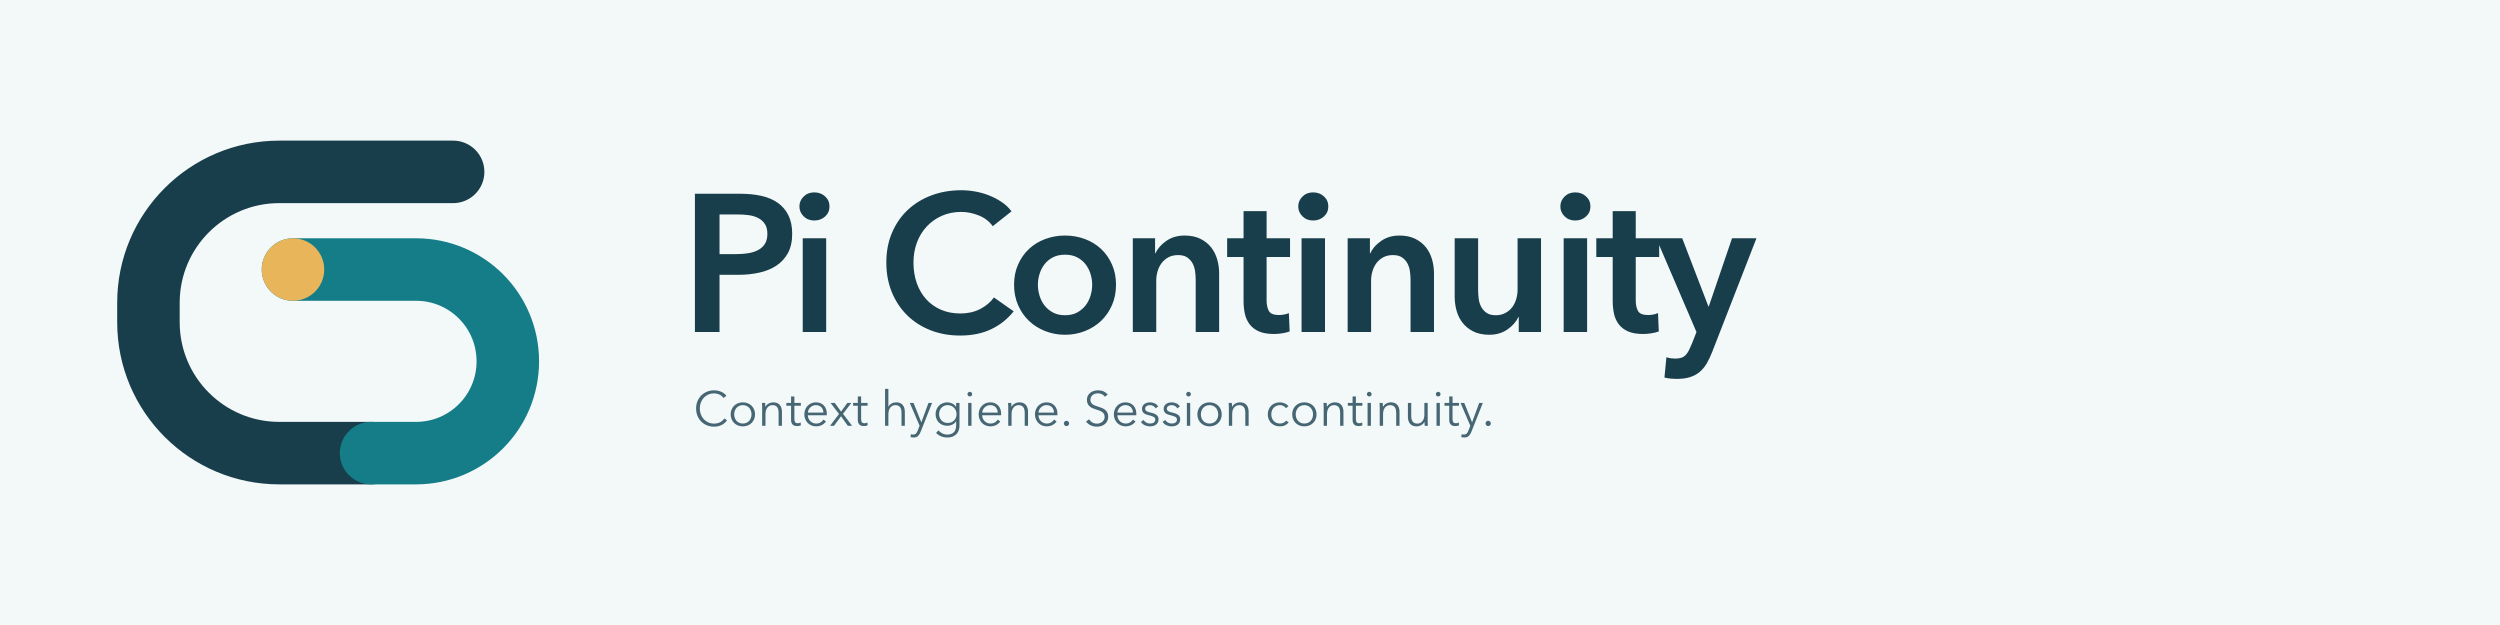
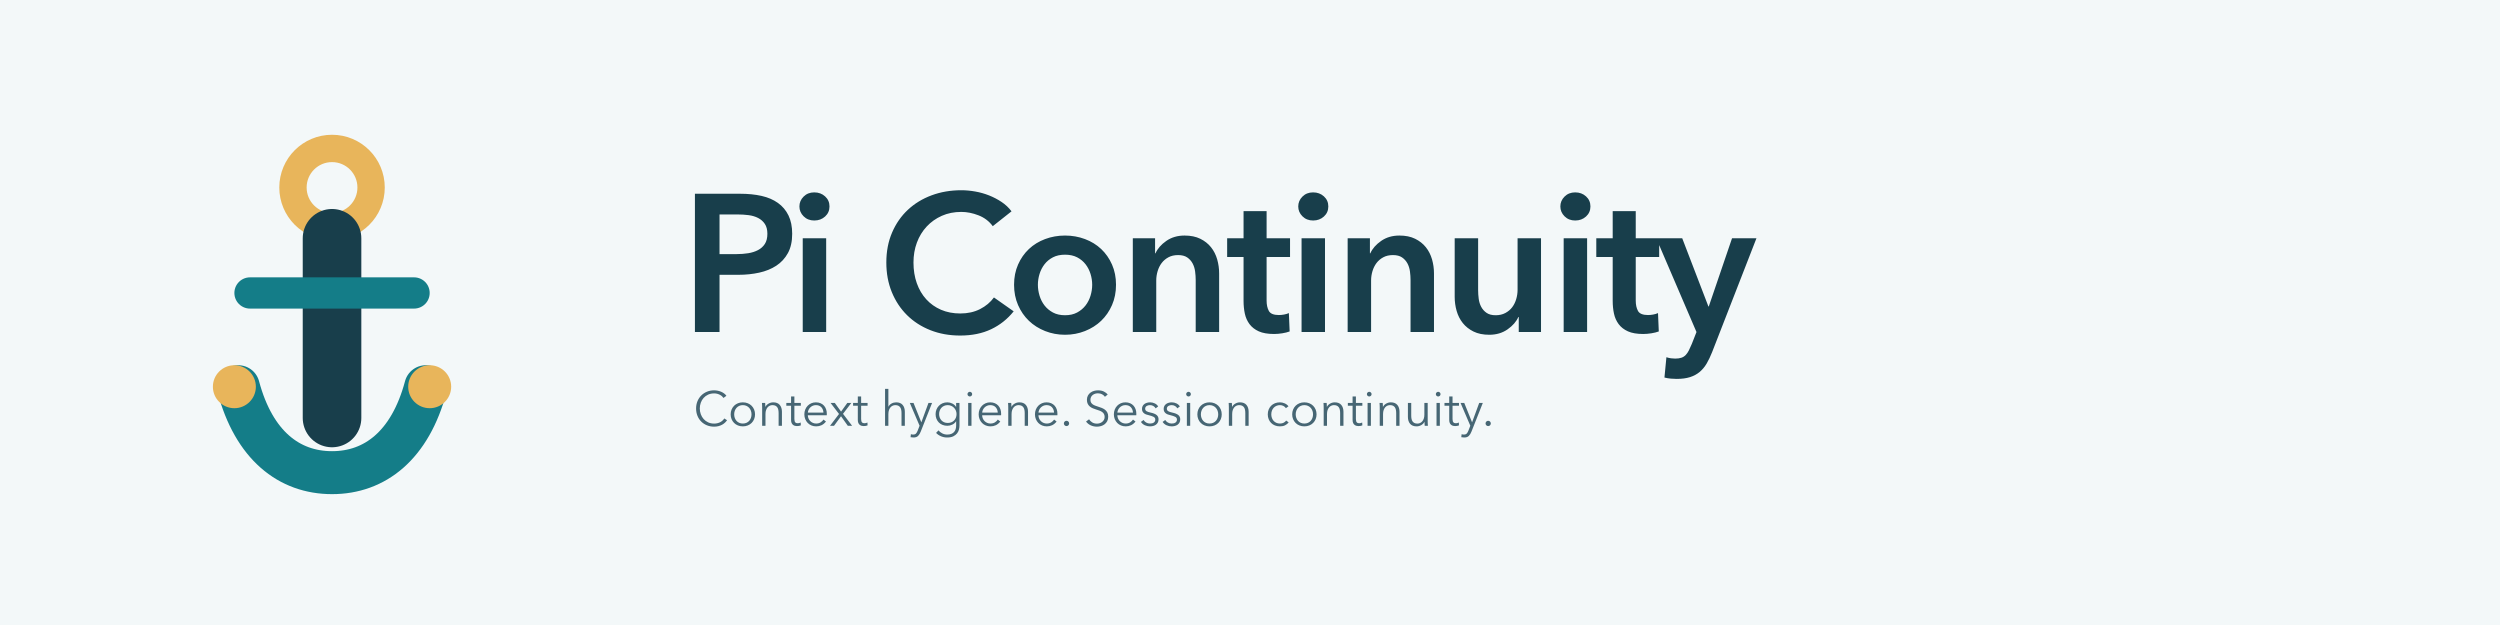
<svg xmlns="http://www.w3.org/2000/svg" width="1280" height="320" viewBox="0 0 1280 320" role="img" aria-labelledby="title description">
  <path fill="#f3f8f9" stroke="none" d="M 0 0 L 1280 0 L 1280 320 L 0 320 Z" />
  <g id="continuity-mark">
-     <path fill="none" stroke="#183e4b" stroke-width="32" stroke-linecap="round" stroke-linejoin="round" d="M 232 88 L 143 88 C 106 88 76 118 76 155 L 76 165 C 76 202 106 232 143 232 L 190 232" />
-     <path fill="none" stroke="#147d88" stroke-width="32" stroke-linecap="round" stroke-linejoin="round" d="M 190 232 L 213 232 C 239 232 260 211 260 185 C 260 159 239 138 213 138 L 150 138" />
-     <path fill="#e8b55b" stroke="none" d="M 166 138 C 166 146.837 158.837 154 150 154 C 141.163 154 134 146.837 134 138 C 134 129.163 141.163 122 150 122 C 158.837 122 166 129.163 166 138 Z" />
+     <path fill="none" stroke="#e8b55b" stroke-width="14" d="M 190 96 C 190 107.046 181.046 116 170 116 C 158.954 116 150 107.046 150 96 C 150 84.954 158.954 76 170 76 C 181.046 76 190 84.954 190 96 Z" />
+     <path fill="none" stroke="#183e4b" stroke-width="30" stroke-linecap="round" d="M 170 122 L 170 214" />
+     <path fill="none" stroke="#147d88" stroke-width="16" stroke-linecap="round" d="M 128 150 L 212 150" />
+     <path fill="none" stroke="#147d88" stroke-width="22" stroke-linecap="round" d="M 122 198 C 130 228 148 242 170 242 C 192 242 210 228 218 198" />
+     <path fill="#e8b55b" stroke="none" d="M 131 198 C 131 204.075 126.075 209 120 209 C 113.925 209 109 204.075 109 198 C 109 191.925 113.925 187 120 187 C 126.075 187 131 191.925 131 198 Z" />
+     <path fill="#e8b55b" stroke="none" d="M 231 198 C 231 204.075 226.075 209 220 209 C 213.925 209 209 204.075 209 198 C 209 191.925 213.925 187 220 187 C 226.075 187 231 191.925 231 198 Z" />
  </g>
  <g id="wordmark">
    <g>
      <path fill="#183e4b" stroke="none" d="M 355.8 99.2 L 378.9 99.2 Q 385 99.2 389.9 100.3 Q 394.8 101.4 398.3 103.9 Q 401.8 106.4 403.7 110.3 Q 405.6 114.2 405.6 119.7 Q 405.6 125.6 403.4 129.6 Q 401.2 133.6 397.45 136.05 Q 393.7 138.5 388.7 139.6 Q 383.7 140.7 378.1 140.7 L 368.4 140.7 L 368.4 170 L 355.8 170 L 355.8 99.2 Z M 377.2 130.1 Q 380.3 130.1 383.1 129.65 Q 385.9 129.2 388.1 128.05 Q 390.3 126.9 391.6 124.9 Q 392.9 122.9 392.9 119.7 Q 392.9 116.6 391.6 114.65 Q 390.3 112.7 388.15 111.6 Q 386 110.5 383.25 110.15 Q 380.5 109.8 377.6 109.8 L 368.4 109.8 L 368.4 130.1 L 377.2 130.1 Z M 411 122 L 423 122 L 423 170 L 411 170 L 411 122 Z M 409.3 105.7 Q 409.3 102.8 411.45 100.65 Q 413.6 98.5 416.9 98.5 Q 420.2 98.5 422.45 100.55 Q 424.7 102.6 424.7 105.7 Q 424.7 108.8 422.45 110.85 Q 420.2 112.9 416.9 112.9 Q 413.6 112.9 411.45 110.75 Q 409.3 108.6 409.3 105.7 Z M 508.3 115.8 Q 505.5 112 501 110.25 Q 496.5 108.5 492.2 108.5 Q 486.7 108.5 482.2 110.5 Q 477.7 112.5 474.45 116 Q 471.2 119.5 469.45 124.2 Q 467.7 128.9 467.7 134.4 Q 467.7 140.2 469.4 145 Q 471.1 149.8 474.25 153.25 Q 477.4 156.7 481.8 158.6 Q 486.2 160.5 491.7 160.5 Q 497.4 160.5 501.8 158.25 Q 506.2 156 508.9 152.3 L 519 159.4 Q 514.3 165.3 507.5 168.55 Q 500.7 171.8 491.6 171.8 Q 483.3 171.8 476.35 169.05 Q 469.4 166.3 464.4 161.35 Q 459.4 156.4 456.6 149.55 Q 453.8 142.7 453.8 134.4 Q 453.8 125.9 456.75 119.05 Q 459.7 112.2 464.85 107.4 Q 470 102.6 477 100 Q 484 97.4 492.2 97.4 Q 495.6 97.4 499.3 98.05 Q 503 98.7 506.4 100.05 Q 509.8 101.4 512.8 103.4 Q 515.8 105.4 517.9 108.2 L 508.3 115.8 Z M 519.2 145.8 Q 519.2 140.1 521.25 135.45 Q 523.3 130.8 526.8 127.5 Q 530.3 124.2 535.1 122.4 Q 539.9 120.6 545.3 120.6 Q 550.7 120.6 555.5 122.4 Q 560.3 124.2 563.8 127.5 Q 567.3 130.8 569.35 135.45 Q 571.4 140.1 571.4 145.8 Q 571.4 151.5 569.35 156.2 Q 567.3 160.9 563.8 164.25 Q 560.3 167.6 555.5 169.5 Q 550.7 171.4 545.3 171.4 Q 539.9 171.4 535.1 169.5 Q 530.3 167.6 526.8 164.25 Q 523.3 160.9 521.25 156.2 Q 519.2 151.5 519.2 145.8 Z M 531.4 145.8 Q 531.4 148.6 532.25 151.4 Q 533.1 154.2 534.8 156.4 Q 536.5 158.6 539.1 160 Q 541.7 161.4 545.3 161.4 Q 548.9 161.4 551.5 160 Q 554.1 158.6 555.8 156.4 Q 557.5 154.2 558.35 151.4 Q 559.2 148.6 559.2 145.8 Q 559.2 143 558.35 140.25 Q 557.5 137.5 555.8 135.3 Q 554.1 133.1 551.5 131.75 Q 548.9 130.4 545.3 130.4 Q 541.7 130.4 539.1 131.75 Q 536.5 133.1 534.8 135.3 Q 533.1 137.5 532.25 140.25 Q 531.4 143 531.4 145.8 Z M 580 122 L 591.4 122 L 591.4 129.7 L 591.6 129.7 Q 593.2 126.1 597.15 123.35 Q 601.1 120.6 606.5 120.6 Q 611.2 120.6 614.55 122.25 Q 617.9 123.9 620.05 126.6 Q 622.2 129.3 623.2 132.8 Q 624.2 136.3 624.2 140 L 624.2 170 L 612.2 170 L 612.2 143.4 Q 612.2 141.3 611.9 139 Q 611.6 136.7 610.6 134.85 Q 609.6 133 607.85 131.8 Q 606.1 130.6 603.2 130.6 Q 600.3 130.6 598.2 131.75 Q 596.1 132.9 594.75 134.7 Q 593.4 136.5 592.7 138.85 Q 592 141.2 592 143.6 L 592 170 L 580 170 L 580 122 Z M 628.3 131.6 L 628.3 122 L 636.7 122 L 636.7 108.1 L 648.5 108.1 L 648.5 122 L 660.5 122 L 660.5 131.6 L 648.5 131.6 L 648.5 153.9 Q 648.5 157.1 649.65 159.2 Q 650.8 161.3 654.8 161.3 Q 656 161.3 657.4 161.05 Q 658.8 160.8 659.9 160.3 L 660.3 169.7 Q 658.7 170.3 656.5 170.65 Q 654.3 171 652.3 171 Q 647.5 171 644.5 169.65 Q 641.5 168.3 639.75 165.95 Q 638 163.6 637.35 160.55 Q 636.7 157.5 636.7 154 L 636.7 131.6 L 628.3 131.6 Z M 666.4 122 L 678.4 122 L 678.4 170 L 666.4 170 L 666.4 122 Z M 664.7 105.7 Q 664.7 102.8 666.85 100.65 Q 669 98.5 672.3 98.5 Q 675.6 98.5 677.85 100.55 Q 680.1 102.6 680.1 105.7 Q 680.1 108.8 677.85 110.85 Q 675.6 112.9 672.3 112.9 Q 669 112.9 666.85 110.75 Q 664.7 108.6 664.7 105.7 Z M 690 122 L 701.4 122 L 701.4 129.7 L 701.6 129.7 Q 703.2 126.1 707.15 123.35 Q 711.1 120.6 716.5 120.6 Q 721.2 120.6 724.55 122.25 Q 727.9 123.9 730.05 126.6 Q 732.2 129.3 733.2 132.8 Q 734.2 136.3 734.2 140 L 734.2 170 L 722.2 170 L 722.2 143.4 Q 722.2 141.3 721.9 139 Q 721.6 136.7 720.6 134.85 Q 719.6 133 717.85 131.8 Q 716.1 130.6 713.2 130.6 Q 710.3 130.6 708.2 131.75 Q 706.1 132.9 704.75 134.7 Q 703.4 136.5 702.7 138.85 Q 702 141.2 702 143.6 L 702 170 L 690 170 L 690 122 Z M 789 170 L 777.6 170 L 777.6 162.3 L 777.4 162.3 Q 775.8 165.9 771.85 168.65 Q 767.9 171.4 762.5 171.4 Q 757.8 171.4 754.45 169.75 Q 751.1 168.1 748.95 165.4 Q 746.8 162.7 745.8 159.2 Q 744.8 155.7 744.8 152 L 744.8 122 L 756.8 122 L 756.8 148.6 Q 756.8 150.7 757.1 153 Q 757.4 155.3 758.4 157.15 Q 759.4 159 761.15 160.2 Q 762.9 161.4 765.8 161.4 Q 768.6 161.4 770.75 160.25 Q 772.9 159.1 774.25 157.3 Q 775.6 155.5 776.3 153.15 Q 777 150.8 777 148.4 L 777 122 L 789 122 L 789 170 Z M 800.6 122 L 812.6 122 L 812.6 170 L 800.6 170 L 800.6 122 Z M 798.9 105.7 Q 798.9 102.8 801.05 100.65 Q 803.2 98.5 806.5 98.5 Q 809.8 98.5 812.05 100.55 Q 814.3 102.6 814.3 105.7 Q 814.3 108.8 812.05 110.85 Q 809.8 112.9 806.5 112.9 Q 803.2 112.9 801.05 110.75 Q 798.9 108.6 798.9 105.7 Z M 817.3 131.6 L 817.3 122 L 825.7 122 L 825.7 108.1 L 837.5 108.1 L 837.5 122 L 849.5 122 L 849.5 131.6 L 837.5 131.6 L 837.5 153.9 Q 837.5 157.1 838.65 159.2 Q 839.8 161.3 843.8 161.3 Q 845 161.3 846.4 161.05 Q 847.8 160.8 848.9 160.3 L 849.3 169.7 Q 847.7 170.3 845.5 170.65 Q 843.3 171 841.3 171 Q 836.5 171 833.5 169.65 Q 830.5 168.3 828.75 165.95 Q 827 163.6 826.35 160.55 Q 825.7 157.5 825.7 154 L 825.7 131.6 L 817.3 131.6 Z M 848 122 L 861.3 122 L 874.7 156.9 L 874.9 156.9 L 886.8 122 L 899.3 122 L 876.6 180.3 Q 875.3 183.6 873.8 186.15 Q 872.3 188.7 870.2 190.45 Q 868.1 192.2 865.25 193.1 Q 862.4 194 858.4 194 Q 856.9 194 855.35 193.85 Q 853.8 193.7 852.2 193.3 L 853.2 182.9 Q 854.4 183.3 855.55 183.45 Q 856.7 183.6 857.7 183.6 Q 859.6 183.6 860.9 183.15 Q 862.2 182.7 863.1 181.75 Q 864 180.8 864.7 179.4 Q 865.4 178 866.2 176.1 L 868.6 170 L 848 122 Z" />
    </g>
  </g>
  <g id="descriptor">
    <g>
      <path fill="#466674" stroke="none" d="M 372.25 215.15 Q 371.8 215.825 371.163 216.425 Q 370.525 217.025 369.688 217.475 Q 368.85 217.925 367.838 218.188 Q 366.825 218.45 365.625 218.45 Q 363.625 218.45 361.925 217.75 Q 360.225 217.05 359 215.813 Q 357.775 214.575 357.087 212.875 Q 356.4 211.175 356.4 209.15 Q 356.4 207.125 357.1 205.425 Q 357.8 203.725 359.038 202.488 Q 360.275 201.25 361.962 200.55 Q 363.65 199.85 365.625 199.85 Q 366.6 199.85 367.538 200.05 Q 368.475 200.25 369.3 200.612 Q 370.125 200.975 370.8 201.488 Q 371.475 202 371.925 202.65 L 370.425 203.75 Q 370.15 203.325 369.688 202.9 Q 369.225 202.475 368.6 202.15 Q 367.975 201.825 367.238 201.625 Q 366.5 201.425 365.65 201.425 Q 363.925 201.425 362.563 202.05 Q 361.2 202.675 360.25 203.738 Q 359.3 204.8 358.8 206.2 Q 358.3 207.6 358.3 209.15 Q 358.3 210.7 358.813 212.1 Q 359.325 213.5 360.275 214.563 Q 361.225 215.625 362.587 216.25 Q 363.95 216.875 365.65 216.875 Q 367.175 216.875 368.55 216.25 Q 369.925 215.625 370.85 214.25 L 372.25 215.15 Z M 386.575 212.15 Q 386.575 213.475 386.112 214.6 Q 385.65 215.725 384.825 216.55 Q 384 217.375 382.85 217.837 Q 381.7 218.3 380.325 218.3 Q 378.975 218.3 377.825 217.837 Q 376.675 217.375 375.85 216.55 Q 375.025 215.725 374.563 214.6 Q 374.1 213.475 374.1 212.15 Q 374.1 210.825 374.563 209.7 Q 375.025 208.575 375.85 207.75 Q 376.675 206.925 377.825 206.462 Q 378.975 206 380.325 206 Q 381.7 206 382.85 206.462 Q 384 206.925 384.825 207.75 Q 385.65 208.575 386.112 209.7 Q 386.575 210.825 386.575 212.15 Z M 384.775 212.15 Q 384.775 211.175 384.462 210.313 Q 384.15 209.45 383.575 208.813 Q 383 208.175 382.175 207.8 Q 381.35 207.425 380.325 207.425 Q 379.3 207.425 378.488 207.8 Q 377.675 208.175 377.1 208.813 Q 376.525 209.45 376.212 210.313 Q 375.9 211.175 375.9 212.15 Q 375.9 213.125 376.212 213.988 Q 376.525 214.85 377.1 215.488 Q 377.675 216.125 378.488 216.488 Q 379.3 216.85 380.325 216.85 Q 381.35 216.85 382.175 216.488 Q 383 216.125 383.575 215.488 Q 384.15 214.85 384.462 213.988 Q 384.775 213.125 384.775 212.15 Z M 391.75 206.3 Q 391.8 206.775 391.825 207.35 Q 391.85 207.925 391.85 208.3 L 391.9 208.3 Q 392.4 207.275 393.525 206.638 Q 394.65 206 395.9 206 Q 398.125 206 399.238 207.325 Q 400.35 208.65 400.35 210.825 L 400.35 218 L 398.65 218 L 398.65 211.525 Q 398.65 210.6 398.5 209.85 Q 398.35 209.1 397.987 208.563 Q 397.625 208.025 397.012 207.725 Q 396.4 207.425 395.475 207.425 Q 394.8 207.425 394.163 207.7 Q 393.525 207.975 393.025 208.537 Q 392.525 209.1 392.225 209.963 Q 391.925 210.825 391.925 212 L 391.925 218 L 390.225 218 L 390.225 208.875 Q 390.225 208.4 390.2 207.65 Q 390.175 206.9 390.125 206.3 L 391.75 206.3 Z M 410.025 207.725 L 406.725 207.725 L 406.725 214.55 Q 406.725 215.2 406.85 215.625 Q 406.975 216.05 407.212 216.287 Q 407.45 216.525 407.775 216.612 Q 408.1 216.7 408.475 216.7 Q 408.825 216.7 409.212 216.6 Q 409.6 216.5 409.95 216.325 L 410.025 217.8 Q 409.575 217.975 409.087 218.063 Q 408.6 218.15 408.025 218.15 Q 407.55 218.15 407.025 218.025 Q 406.5 217.9 406.05 217.55 Q 405.6 217.2 405.313 216.6 Q 405.025 216 405.025 215.025 L 405.025 207.725 L 402.6 207.725 L 402.6 206.3 L 405.025 206.3 L 405.025 203 L 406.725 203 L 406.725 206.3 L 410.025 206.3 L 410.025 207.725 Z M 421.6 211.25 Q 421.525 209.6 420.538 208.512 Q 419.55 207.425 417.725 207.425 Q 416.875 207.425 416.15 207.738 Q 415.425 208.05 414.875 208.588 Q 414.325 209.125 414 209.813 Q 413.675 210.5 413.625 211.25 L 421.6 211.25 Z M 423.325 211.8 Q 423.325 211.975 423.325 212.175 Q 423.325 212.375 423.3 212.6 L 413.6 212.6 Q 413.625 213.475 413.95 214.25 Q 414.275 215.025 414.85 215.6 Q 415.425 216.175 416.2 216.512 Q 416.975 216.85 417.875 216.85 Q 419.2 216.85 420.163 216.238 Q 421.125 215.625 421.625 214.825 L 422.9 215.825 Q 421.85 217.15 420.587 217.725 Q 419.325 218.3 417.875 218.3 Q 416.575 218.3 415.462 217.837 Q 414.35 217.375 413.55 216.55 Q 412.75 215.725 412.288 214.6 Q 411.825 213.475 411.825 212.15 Q 411.825 210.825 412.275 209.7 Q 412.725 208.575 413.525 207.75 Q 414.325 206.925 415.4 206.462 Q 416.475 206 417.725 206 Q 419.1 206 420.15 206.462 Q 421.2 206.925 421.9 207.713 Q 422.6 208.5 422.962 209.55 Q 423.325 210.6 423.325 211.8 Z M 429.575 211.95 L 425.25 206.3 L 427.425 206.3 L 430.625 210.75 L 433.825 206.3 L 435.875 206.3 L 431.625 211.875 L 436.275 218 L 434.075 218 L 430.6 213.125 L 427.025 218 L 424.975 218 L 429.575 211.95 Z M 444.2 207.725 L 440.9 207.725 L 440.9 214.55 Q 440.9 215.2 441.025 215.625 Q 441.15 216.05 441.387 216.287 Q 441.625 216.525 441.95 216.612 Q 442.275 216.7 442.65 216.7 Q 443 216.7 443.387 216.6 Q 443.775 216.5 444.125 216.325 L 444.2 217.8 Q 443.75 217.975 443.262 218.063 Q 442.775 218.15 442.2 218.15 Q 441.725 218.15 441.2 218.025 Q 440.675 217.9 440.225 217.55 Q 439.775 217.2 439.488 216.6 Q 439.2 216 439.2 215.025 L 439.2 207.725 L 436.775 207.725 L 436.775 206.3 L 439.2 206.3 L 439.2 203 L 440.9 203 L 440.9 206.3 L 444.2 206.3 L 444.2 207.725 Z M 454.9 208.225 Q 455.375 207.2 456.475 206.6 Q 457.575 206 458.825 206 Q 461.05 206 462.163 207.325 Q 463.275 208.65 463.275 210.825 L 463.275 218 L 461.575 218 L 461.575 211.525 Q 461.575 210.6 461.425 209.85 Q 461.275 209.1 460.913 208.563 Q 460.55 208.025 459.938 207.725 Q 459.325 207.425 458.4 207.425 Q 457.725 207.425 457.087 207.7 Q 456.45 207.975 455.95 208.537 Q 455.45 209.1 455.15 209.963 Q 454.85 210.825 454.85 212 L 454.85 218 L 453.15 218 L 453.15 199.1 L 454.85 199.1 L 454.85 208.225 L 454.9 208.225 Z M 471.7 216.175 L 471.75 216.175 L 475.375 206.3 L 477.225 206.3 L 471.4 221.025 Q 470.875 222.375 470.063 223.188 Q 469.25 224 467.725 224 Q 466.95 224 466.2 223.85 L 466.375 222.3 Q 466.975 222.5 467.625 222.5 Q 468.5 222.5 469 221.962 Q 469.5 221.425 469.875 220.425 L 470.825 217.975 L 465.825 206.3 L 467.725 206.3 L 471.7 216.175 Z M 480.5 220.35 Q 481.2 221.25 482.413 221.875 Q 483.625 222.5 484.975 222.5 Q 486.225 222.5 487.1 222.137 Q 487.975 221.775 488.512 221.15 Q 489.05 220.525 489.3 219.688 Q 489.55 218.85 489.55 217.9 L 489.55 215.7 L 489.5 215.7 Q 488.825 216.8 487.588 217.4 Q 486.35 218 485.075 218 Q 483.7 218 482.587 217.55 Q 481.475 217.1 480.688 216.313 Q 479.9 215.525 479.462 214.425 Q 479.025 213.325 479.025 212.05 Q 479.025 210.8 479.462 209.7 Q 479.9 208.6 480.688 207.775 Q 481.475 206.95 482.587 206.475 Q 483.7 206 485.075 206 Q 486.35 206 487.575 206.6 Q 488.8 207.2 489.5 208.325 L 489.55 208.325 L 489.55 206.3 L 491.25 206.3 L 491.25 217.9 Q 491.25 218.85 490.988 219.925 Q 490.725 221 490.012 221.9 Q 489.3 222.8 488.075 223.4 Q 486.85 224 484.9 224 Q 483.275 224 481.8 223.375 Q 480.325 222.75 479.275 221.65 L 480.5 220.35 Z M 480.825 212 Q 480.825 212.925 481.125 213.75 Q 481.425 214.575 481.988 215.2 Q 482.55 215.825 483.375 216.188 Q 484.2 216.55 485.25 216.55 Q 486.225 216.55 487.05 216.225 Q 487.875 215.9 488.475 215.3 Q 489.075 214.7 489.413 213.863 Q 489.75 213.025 489.75 212 Q 489.75 211.075 489.413 210.25 Q 489.075 209.425 488.475 208.8 Q 487.875 208.175 487.05 207.8 Q 486.225 207.425 485.25 207.425 Q 484.2 207.425 483.375 207.8 Q 482.55 208.175 481.988 208.8 Q 481.425 209.425 481.125 210.25 Q 480.825 211.075 480.825 212 Z M 497.4 218 L 495.7 218 L 495.7 206.3 L 497.4 206.3 L 497.4 218 Z M 497.75 201.8 Q 497.75 202.325 497.375 202.662 Q 497 203 496.55 203 Q 496.1 203 495.725 202.662 Q 495.35 202.325 495.35 201.8 Q 495.35 201.275 495.725 200.938 Q 496.1 200.6 496.55 200.6 Q 497 200.6 497.375 200.938 Q 497.75 201.275 497.75 201.8 Z M 510.85 211.25 Q 510.775 209.6 509.788 208.512 Q 508.8 207.425 506.975 207.425 Q 506.125 207.425 505.4 207.738 Q 504.675 208.05 504.125 208.588 Q 503.575 209.125 503.25 209.813 Q 502.925 210.5 502.875 211.25 L 510.85 211.25 Z M 512.575 211.8 Q 512.575 211.975 512.575 212.175 Q 512.575 212.375 512.55 212.6 L 502.85 212.6 Q 502.875 213.475 503.2 214.25 Q 503.525 215.025 504.1 215.6 Q 504.675 216.175 505.45 216.512 Q 506.225 216.85 507.125 216.85 Q 508.45 216.85 509.413 216.238 Q 510.375 215.625 510.875 214.825 L 512.15 215.825 Q 511.1 217.15 509.838 217.725 Q 508.575 218.3 507.125 218.3 Q 505.825 218.3 504.713 217.837 Q 503.6 217.375 502.8 216.55 Q 502 215.725 501.538 214.6 Q 501.075 213.475 501.075 212.15 Q 501.075 210.825 501.525 209.7 Q 501.975 208.575 502.775 207.75 Q 503.575 206.925 504.65 206.462 Q 505.725 206 506.975 206 Q 508.35 206 509.4 206.462 Q 510.45 206.925 511.15 207.713 Q 511.85 208.5 512.212 209.55 Q 512.575 210.6 512.575 211.8 Z M 517.75 206.3 Q 517.8 206.775 517.825 207.35 Q 517.85 207.925 517.85 208.3 L 517.9 208.3 Q 518.4 207.275 519.525 206.638 Q 520.65 206 521.9 206 Q 524.125 206 525.237 207.325 Q 526.35 208.65 526.35 210.825 L 526.35 218 L 524.65 218 L 524.65 211.525 Q 524.65 210.6 524.5 209.85 Q 524.35 209.1 523.987 208.563 Q 523.625 208.025 523.013 207.725 Q 522.4 207.425 521.475 207.425 Q 520.8 207.425 520.163 207.7 Q 519.525 207.975 519.025 208.537 Q 518.525 209.1 518.225 209.963 Q 517.925 210.825 517.925 212 L 517.925 218 L 516.225 218 L 516.225 208.875 Q 516.225 208.4 516.2 207.65 Q 516.175 206.9 516.125 206.3 L 517.75 206.3 Z M 539.675 211.25 Q 539.6 209.6 538.612 208.512 Q 537.625 207.425 535.8 207.425 Q 534.95 207.425 534.225 207.738 Q 533.5 208.05 532.95 208.588 Q 532.4 209.125 532.075 209.813 Q 531.75 210.5 531.7 211.25 L 539.675 211.25 Z M 541.4 211.8 Q 541.4 211.975 541.4 212.175 Q 541.4 212.375 541.375 212.6 L 531.675 212.6 Q 531.7 213.475 532.025 214.25 Q 532.35 215.025 532.925 215.6 Q 533.5 216.175 534.275 216.512 Q 535.05 216.85 535.95 216.85 Q 537.275 216.85 538.237 216.238 Q 539.2 215.625 539.7 214.825 L 540.975 215.825 Q 539.925 217.15 538.663 217.725 Q 537.4 218.3 535.95 218.3 Q 534.65 218.3 533.538 217.837 Q 532.425 217.375 531.625 216.55 Q 530.825 215.725 530.362 214.6 Q 529.9 213.475 529.9 212.15 Q 529.9 210.825 530.35 209.7 Q 530.8 208.575 531.6 207.75 Q 532.4 206.925 533.475 206.462 Q 534.55 206 535.8 206 Q 537.175 206 538.225 206.462 Q 539.275 206.925 539.975 207.713 Q 540.675 208.5 541.038 209.55 Q 541.4 210.6 541.4 211.8 Z M 547.4 216.8 Q 547.4 217.325 547.025 217.738 Q 546.65 218.15 546.05 218.15 Q 545.45 218.15 545.075 217.738 Q 544.7 217.325 544.7 216.8 Q 544.7 216.275 545.075 215.863 Q 545.45 215.45 546.05 215.45 Q 546.65 215.45 547.025 215.863 Q 547.4 216.275 547.4 216.8 Z M 565.725 203.15 Q 565.15 202.35 564.25 201.863 Q 563.35 201.375 562.075 201.375 Q 561.425 201.375 560.75 201.575 Q 560.075 201.775 559.525 202.188 Q 558.975 202.6 558.638 203.225 Q 558.3 203.85 558.3 204.7 Q 558.3 205.55 558.625 206.1 Q 558.95 206.65 559.487 207.037 Q 560.025 207.425 560.712 207.675 Q 561.4 207.925 562.15 208.175 Q 563.075 208.475 564.013 208.825 Q 564.95 209.175 565.7 209.738 Q 566.45 210.3 566.925 211.162 Q 567.4 212.025 567.4 213.35 Q 567.4 214.675 566.888 215.637 Q 566.375 216.6 565.563 217.225 Q 564.75 217.85 563.712 218.15 Q 562.675 218.45 561.625 218.45 Q 560.825 218.45 560.025 218.287 Q 559.225 218.125 558.5 217.8 Q 557.775 217.475 557.15 216.975 Q 556.525 216.475 556.05 215.825 L 557.6 214.675 Q 558.175 215.625 559.212 216.262 Q 560.25 216.9 561.65 216.9 Q 562.325 216.9 563.025 216.688 Q 563.725 216.475 564.288 216.037 Q 564.85 215.6 565.212 214.963 Q 565.575 214.325 565.575 213.475 Q 565.575 212.55 565.212 211.938 Q 564.85 211.325 564.25 210.912 Q 563.65 210.5 562.875 210.225 Q 562.1 209.95 561.25 209.675 Q 560.375 209.4 559.525 209.05 Q 558.675 208.7 558 208.137 Q 557.325 207.575 556.913 206.75 Q 556.5 205.925 556.5 204.725 Q 556.5 203.45 557.013 202.525 Q 557.525 201.6 558.35 201 Q 559.175 200.4 560.175 200.125 Q 561.175 199.85 562.15 199.85 Q 563.95 199.85 565.225 200.488 Q 566.5 201.125 567.15 202 L 565.725 203.15 Z M 580.075 211.25 Q 580 209.6 579.013 208.512 Q 578.025 207.425 576.2 207.425 Q 575.35 207.425 574.625 207.738 Q 573.9 208.05 573.35 208.588 Q 572.8 209.125 572.475 209.813 Q 572.15 210.5 572.1 211.25 L 580.075 211.25 Z M 581.8 211.8 Q 581.8 211.975 581.8 212.175 Q 581.8 212.375 581.775 212.6 L 572.075 212.6 Q 572.1 213.475 572.425 214.25 Q 572.75 215.025 573.325 215.6 Q 573.9 216.175 574.675 216.512 Q 575.45 216.85 576.35 216.85 Q 577.675 216.85 578.638 216.238 Q 579.6 215.625 580.1 214.825 L 581.375 215.825 Q 580.325 217.15 579.063 217.725 Q 577.8 218.3 576.35 218.3 Q 575.05 218.3 573.938 217.837 Q 572.825 217.375 572.025 216.55 Q 571.225 215.725 570.763 214.6 Q 570.3 213.475 570.3 212.15 Q 570.3 210.825 570.75 209.7 Q 571.2 208.575 572 207.75 Q 572.8 206.925 573.875 206.462 Q 574.95 206 576.2 206 Q 577.575 206 578.625 206.462 Q 579.675 206.925 580.375 207.713 Q 581.075 208.5 581.438 209.55 Q 581.8 210.6 581.8 211.8 Z M 591.675 209.075 Q 591.3 208.35 590.538 207.887 Q 589.775 207.425 588.8 207.425 Q 588.35 207.425 587.9 207.525 Q 587.45 207.625 587.1 207.85 Q 586.75 208.075 586.538 208.425 Q 586.325 208.775 586.325 209.25 Q 586.325 210.075 587 210.513 Q 587.675 210.95 589.125 211.25 Q 591.2 211.675 592.188 212.488 Q 593.175 213.3 593.175 214.675 Q 593.175 215.675 592.788 216.363 Q 592.4 217.05 591.775 217.488 Q 591.15 217.925 590.363 218.113 Q 589.575 218.3 588.775 218.3 Q 587.45 218.3 586.2 217.75 Q 584.95 217.2 584.15 216.025 L 585.5 215.025 Q 585.95 215.8 586.825 216.325 Q 587.7 216.85 588.75 216.85 Q 589.3 216.85 589.8 216.75 Q 590.3 216.65 590.675 216.4 Q 591.05 216.15 591.275 215.762 Q 591.5 215.375 591.5 214.8 Q 591.5 213.875 590.613 213.413 Q 589.725 212.95 588.05 212.55 Q 587.525 212.425 586.938 212.238 Q 586.35 212.05 585.85 211.688 Q 585.35 211.325 585.025 210.775 Q 584.7 210.225 584.7 209.4 Q 584.7 208.5 585.05 207.863 Q 585.4 207.225 585.988 206.813 Q 586.575 206.4 587.325 206.2 Q 588.075 206 588.875 206 Q 590.1 206 591.25 206.55 Q 592.4 207.1 592.975 208.1 L 591.675 209.075 Z M 602.775 209.075 Q 602.4 208.35 601.638 207.887 Q 600.875 207.425 599.9 207.425 Q 599.45 207.425 599 207.525 Q 598.55 207.625 598.2 207.85 Q 597.85 208.075 597.638 208.425 Q 597.425 208.775 597.425 209.25 Q 597.425 210.075 598.1 210.513 Q 598.775 210.95 600.225 211.25 Q 602.3 211.675 603.288 212.488 Q 604.275 213.3 604.275 214.675 Q 604.275 215.675 603.888 216.363 Q 603.5 217.05 602.875 217.488 Q 602.25 217.925 601.462 218.113 Q 600.675 218.3 599.875 218.3 Q 598.55 218.3 597.3 217.75 Q 596.05 217.2 595.25 216.025 L 596.6 215.025 Q 597.05 215.8 597.925 216.325 Q 598.8 216.85 599.85 216.85 Q 600.4 216.85 600.9 216.75 Q 601.4 216.65 601.775 216.4 Q 602.15 216.15 602.375 215.762 Q 602.6 215.375 602.6 214.8 Q 602.6 213.875 601.712 213.413 Q 600.825 212.95 599.15 212.55 Q 598.625 212.425 598.038 212.238 Q 597.45 212.05 596.95 211.688 Q 596.45 211.325 596.125 210.775 Q 595.8 210.225 595.8 209.4 Q 595.8 208.5 596.15 207.863 Q 596.5 207.225 597.087 206.813 Q 597.675 206.4 598.425 206.2 Q 599.175 206 599.975 206 Q 601.2 206 602.35 206.55 Q 603.5 207.1 604.075 208.1 L 602.775 209.075 Z M 609.375 218 L 607.675 218 L 607.675 206.3 L 609.375 206.3 L 609.375 218 Z M 609.725 201.8 Q 609.725 202.325 609.35 202.662 Q 608.975 203 608.525 203 Q 608.075 203 607.7 202.662 Q 607.325 202.325 607.325 201.8 Q 607.325 201.275 607.7 200.938 Q 608.075 200.6 608.525 200.6 Q 608.975 200.6 609.35 200.938 Q 609.725 201.275 609.725 201.8 Z M 625.525 212.15 Q 625.525 213.475 625.063 214.6 Q 624.6 215.725 623.775 216.55 Q 622.95 217.375 621.8 217.837 Q 620.65 218.3 619.275 218.3 Q 617.925 218.3 616.775 217.837 Q 615.625 217.375 614.8 216.55 Q 613.975 215.725 613.513 214.6 Q 613.05 213.475 613.05 212.15 Q 613.05 210.825 613.513 209.7 Q 613.975 208.575 614.8 207.75 Q 615.625 206.925 616.775 206.462 Q 617.925 206 619.275 206 Q 620.65 206 621.8 206.462 Q 622.95 206.925 623.775 207.75 Q 624.6 208.575 625.063 209.7 Q 625.525 210.825 625.525 212.15 Z M 623.725 212.15 Q 623.725 211.175 623.413 210.313 Q 623.1 209.45 622.525 208.813 Q 621.95 208.175 621.125 207.8 Q 620.3 207.425 619.275 207.425 Q 618.25 207.425 617.438 207.8 Q 616.625 208.175 616.05 208.813 Q 615.475 209.45 615.163 210.313 Q 614.85 211.175 614.85 212.15 Q 614.85 213.125 615.163 213.988 Q 615.475 214.85 616.05 215.488 Q 616.625 216.125 617.438 216.488 Q 618.25 216.85 619.275 216.85 Q 620.3 216.85 621.125 216.488 Q 621.95 216.125 622.525 215.488 Q 623.1 214.85 623.413 213.988 Q 623.725 213.125 623.725 212.15 Z M 630.7 206.3 Q 630.75 206.775 630.775 207.35 Q 630.8 207.925 630.8 208.3 L 630.85 208.3 Q 631.35 207.275 632.475 206.638 Q 633.6 206 634.85 206 Q 637.075 206 638.188 207.325 Q 639.3 208.65 639.3 210.825 L 639.3 218 L 637.6 218 L 637.6 211.525 Q 637.6 210.6 637.45 209.85 Q 637.3 209.1 636.938 208.563 Q 636.575 208.025 635.962 207.725 Q 635.35 207.425 634.425 207.425 Q 633.75 207.425 633.113 207.7 Q 632.475 207.975 631.975 208.537 Q 631.475 209.1 631.175 209.963 Q 630.875 210.825 630.875 212 L 630.875 218 L 629.175 218 L 629.175 208.875 Q 629.175 208.4 629.15 207.65 Q 629.125 206.9 629.075 206.3 L 630.7 206.3 Z M 658.375 208.975 Q 657.95 208.3 657.138 207.863 Q 656.325 207.425 655.375 207.425 Q 654.35 207.425 653.525 207.787 Q 652.7 208.15 652.113 208.787 Q 651.525 209.425 651.212 210.287 Q 650.9 211.15 650.9 212.15 Q 650.9 213.15 651.212 214 Q 651.525 214.85 652.1 215.488 Q 652.675 216.125 653.5 216.488 Q 654.325 216.85 655.35 216.85 Q 656.475 216.85 657.25 216.425 Q 658.025 216 658.525 215.325 L 659.8 216.275 Q 659.05 217.2 657.962 217.75 Q 656.875 218.3 655.35 218.3 Q 653.925 218.3 652.775 217.837 Q 651.625 217.375 650.813 216.55 Q 650 215.725 649.55 214.6 Q 649.1 213.475 649.1 212.15 Q 649.1 210.825 649.55 209.7 Q 650 208.575 650.813 207.75 Q 651.625 206.925 652.775 206.462 Q 653.925 206 655.35 206 Q 656.525 206 657.738 206.512 Q 658.95 207.025 659.7 208.025 L 658.375 208.975 Z M 674.075 212.15 Q 674.075 213.475 673.613 214.6 Q 673.15 215.725 672.325 216.55 Q 671.5 217.375 670.35 217.837 Q 669.2 218.3 667.825 218.3 Q 666.475 218.3 665.325 217.837 Q 664.175 217.375 663.35 216.55 Q 662.525 215.725 662.063 214.6 Q 661.6 213.475 661.6 212.15 Q 661.6 210.825 662.063 209.7 Q 662.525 208.575 663.35 207.75 Q 664.175 206.925 665.325 206.462 Q 666.475 206 667.825 206 Q 669.2 206 670.35 206.462 Q 671.5 206.925 672.325 207.75 Q 673.15 208.575 673.613 209.7 Q 674.075 210.825 674.075 212.15 Z M 672.275 212.15 Q 672.275 211.175 671.962 210.313 Q 671.65 209.45 671.075 208.813 Q 670.5 208.175 669.675 207.8 Q 668.85 207.425 667.825 207.425 Q 666.8 207.425 665.988 207.8 Q 665.175 208.175 664.6 208.813 Q 664.025 209.45 663.712 210.313 Q 663.4 211.175 663.4 212.15 Q 663.4 213.125 663.712 213.988 Q 664.025 214.85 664.6 215.488 Q 665.175 216.125 665.988 216.488 Q 666.8 216.85 667.825 216.85 Q 668.85 216.85 669.675 216.488 Q 670.5 216.125 671.075 215.488 Q 671.65 214.85 671.962 213.988 Q 672.275 213.125 672.275 212.15 Z M 679.25 206.3 Q 679.3 206.775 679.325 207.35 Q 679.35 207.925 679.35 208.3 L 679.4 208.3 Q 679.9 207.275 681.025 206.638 Q 682.15 206 683.4 206 Q 685.625 206 686.738 207.325 Q 687.85 208.65 687.85 210.825 L 687.85 218 L 686.15 218 L 686.15 211.525 Q 686.15 210.6 686 209.85 Q 685.85 209.1 685.488 208.563 Q 685.125 208.025 684.513 207.725 Q 683.9 207.425 682.975 207.425 Q 682.3 207.425 681.663 207.7 Q 681.025 207.975 680.525 208.537 Q 680.025 209.1 679.725 209.963 Q 679.425 210.825 679.425 212 L 679.425 218 L 677.725 218 L 677.725 208.875 Q 677.725 208.4 677.7 207.65 Q 677.675 206.9 677.625 206.3 L 679.25 206.3 Z M 697.525 207.725 L 694.225 207.725 L 694.225 214.55 Q 694.225 215.2 694.35 215.625 Q 694.475 216.05 694.712 216.287 Q 694.95 216.525 695.275 216.612 Q 695.6 216.7 695.975 216.7 Q 696.325 216.7 696.713 216.6 Q 697.1 216.5 697.45 216.325 L 697.525 217.8 Q 697.075 217.975 696.587 218.063 Q 696.1 218.15 695.525 218.15 Q 695.05 218.15 694.525 218.025 Q 694 217.9 693.55 217.55 Q 693.1 217.2 692.813 216.6 Q 692.525 216 692.525 215.025 L 692.525 207.725 L 690.1 207.725 L 690.1 206.3 L 692.525 206.3 L 692.525 203 L 694.225 203 L 694.225 206.3 L 697.525 206.3 L 697.525 207.725 Z M 701.9 218 L 700.2 218 L 700.2 206.3 L 701.9 206.3 L 701.9 218 Z M 702.25 201.8 Q 702.25 202.325 701.875 202.662 Q 701.5 203 701.05 203 Q 700.6 203 700.225 202.662 Q 699.85 202.325 699.85 201.8 Q 699.85 201.275 700.225 200.938 Q 700.6 200.6 701.05 200.6 Q 701.5 200.6 701.875 200.938 Q 702.25 201.275 702.25 201.8 Z M 707.95 206.3 Q 708 206.775 708.025 207.35 Q 708.05 207.925 708.05 208.3 L 708.1 208.3 Q 708.6 207.275 709.725 206.638 Q 710.85 206 712.1 206 Q 714.325 206 715.438 207.325 Q 716.55 208.65 716.55 210.825 L 716.55 218 L 714.85 218 L 714.85 211.525 Q 714.85 210.6 714.7 209.85 Q 714.55 209.1 714.188 208.563 Q 713.825 208.025 713.213 207.725 Q 712.6 207.425 711.675 207.425 Q 711 207.425 710.362 207.7 Q 709.725 207.975 709.225 208.537 Q 708.725 209.1 708.425 209.963 Q 708.125 210.825 708.125 212 L 708.125 218 L 706.425 218 L 706.425 208.875 Q 706.425 208.4 706.4 207.65 Q 706.375 206.9 706.325 206.3 L 707.95 206.3 Z M 729.45 218 Q 729.4 217.525 729.375 216.95 Q 729.35 216.375 729.35 216 L 729.3 216 Q 728.8 217.025 727.675 217.662 Q 726.55 218.3 725.3 218.3 Q 723.075 218.3 721.962 216.975 Q 720.85 215.65 720.85 213.475 L 720.85 206.3 L 722.55 206.3 L 722.55 212.775 Q 722.55 213.7 722.7 214.45 Q 722.85 215.2 723.212 215.738 Q 723.575 216.275 724.187 216.575 Q 724.8 216.875 725.725 216.875 Q 726.4 216.875 727.038 216.6 Q 727.675 216.325 728.175 215.762 Q 728.675 215.2 728.975 214.338 Q 729.275 213.475 729.275 212.3 L 729.275 206.3 L 730.975 206.3 L 730.975 215.425 Q 730.975 215.9 731 216.65 Q 731.025 217.4 731.075 218 L 729.45 218 Z M 737.2 218 L 735.5 218 L 735.5 206.3 L 737.2 206.3 L 737.2 218 Z M 737.55 201.8 Q 737.55 202.325 737.175 202.662 Q 736.8 203 736.35 203 Q 735.9 203 735.525 202.662 Q 735.15 202.325 735.15 201.8 Q 735.15 201.275 735.525 200.938 Q 735.9 200.6 736.35 200.6 Q 736.8 200.6 737.175 200.938 Q 737.55 201.275 737.55 201.8 Z M 747 207.725 L 743.7 207.725 L 743.7 214.55 Q 743.7 215.2 743.825 215.625 Q 743.95 216.05 744.188 216.287 Q 744.425 216.525 744.75 216.612 Q 745.075 216.7 745.45 216.7 Q 745.8 216.7 746.188 216.6 Q 746.575 216.5 746.925 216.325 L 747 217.8 Q 746.55 217.975 746.063 218.063 Q 745.575 218.15 745 218.15 Q 744.525 218.15 744 218.025 Q 743.475 217.9 743.025 217.55 Q 742.575 217.2 742.287 216.6 Q 742 216 742 215.025 L 742 207.725 L 739.575 207.725 L 739.575 206.3 L 742 206.3 L 742 203 L 743.7 203 L 743.7 206.3 L 747 206.3 L 747 207.725 Z M 753.675 216.175 L 753.725 216.175 L 757.35 206.3 L 759.2 206.3 L 753.375 221.025 Q 752.85 222.375 752.038 223.188 Q 751.225 224 749.7 224 Q 748.925 224 748.175 223.85 L 748.35 222.3 Q 748.95 222.5 749.6 222.5 Q 750.475 222.5 750.975 221.962 Q 751.475 221.425 751.85 220.425 L 752.8 217.975 L 747.8 206.3 L 749.7 206.3 L 753.675 216.175 Z M 763.3 216.8 Q 763.3 217.325 762.925 217.738 Q 762.55 218.15 761.95 218.15 Q 761.35 218.15 760.975 217.738 Q 760.6 217.325 760.6 216.8 Q 760.6 216.275 760.975 215.863 Q 761.35 215.45 761.95 215.45 Q 762.55 215.45 762.925 215.863 Q 763.3 216.275 763.3 216.8 Z" />
    </g>
  </g>
</svg>
